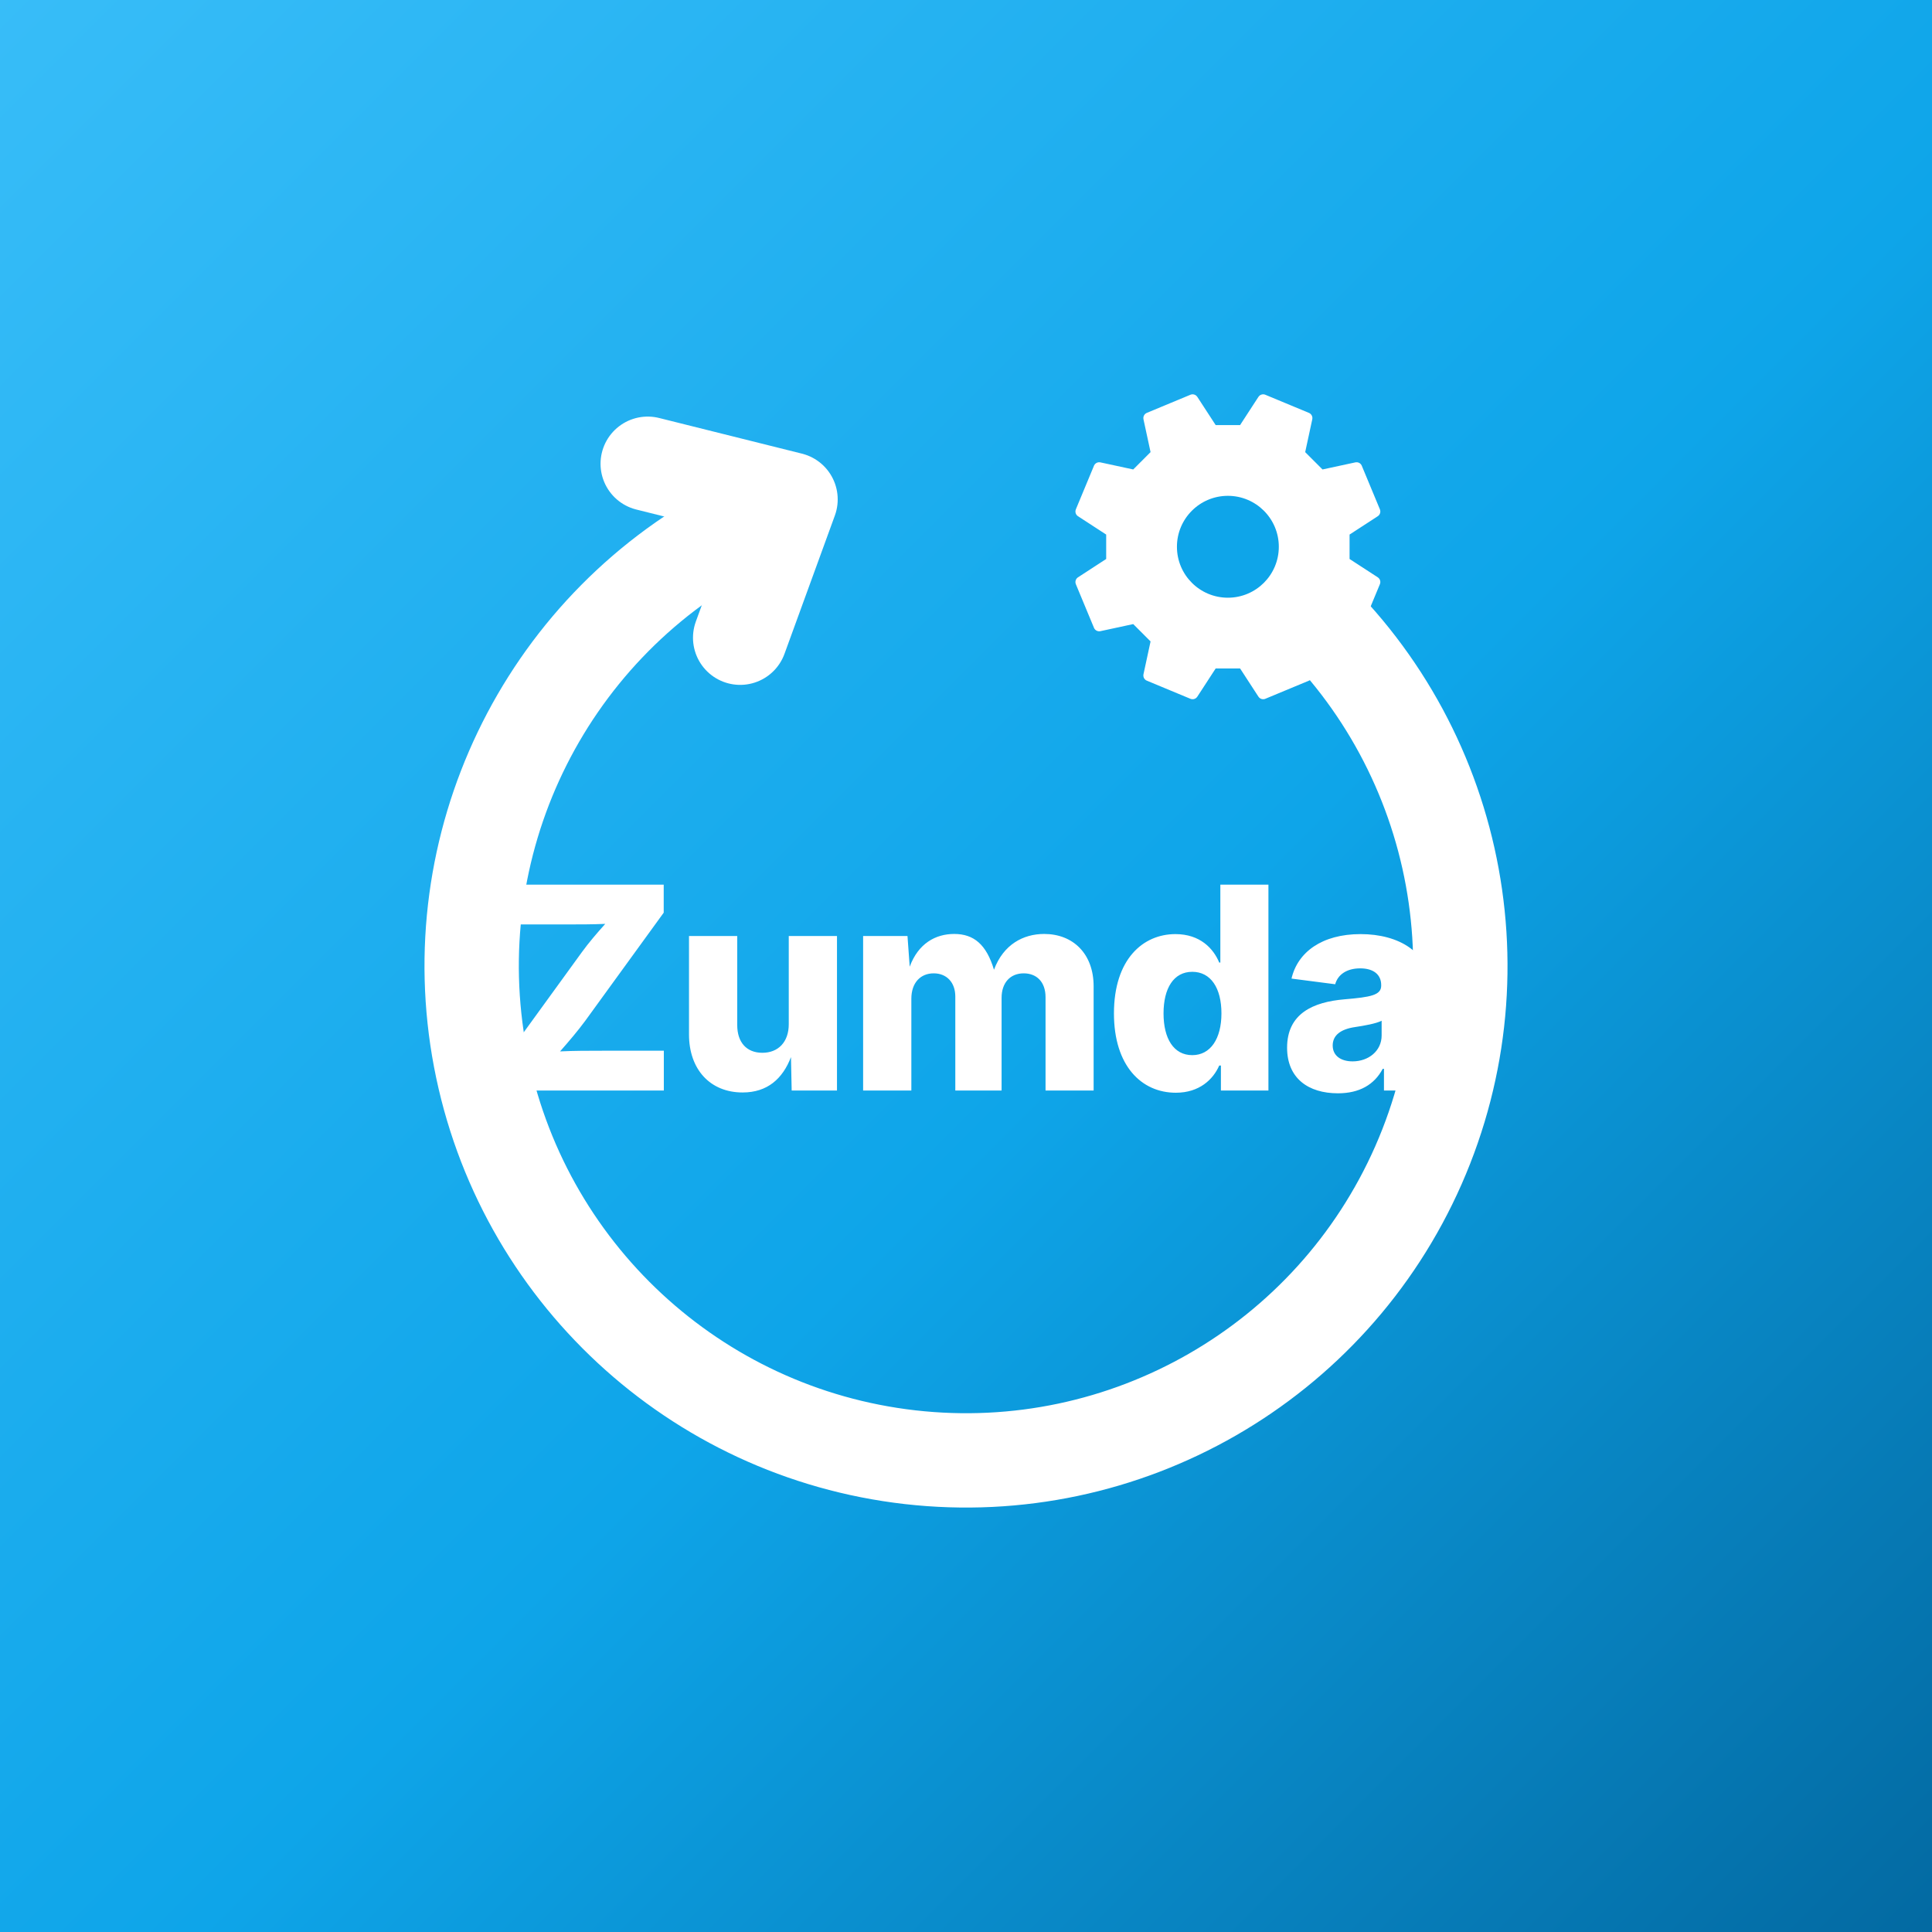
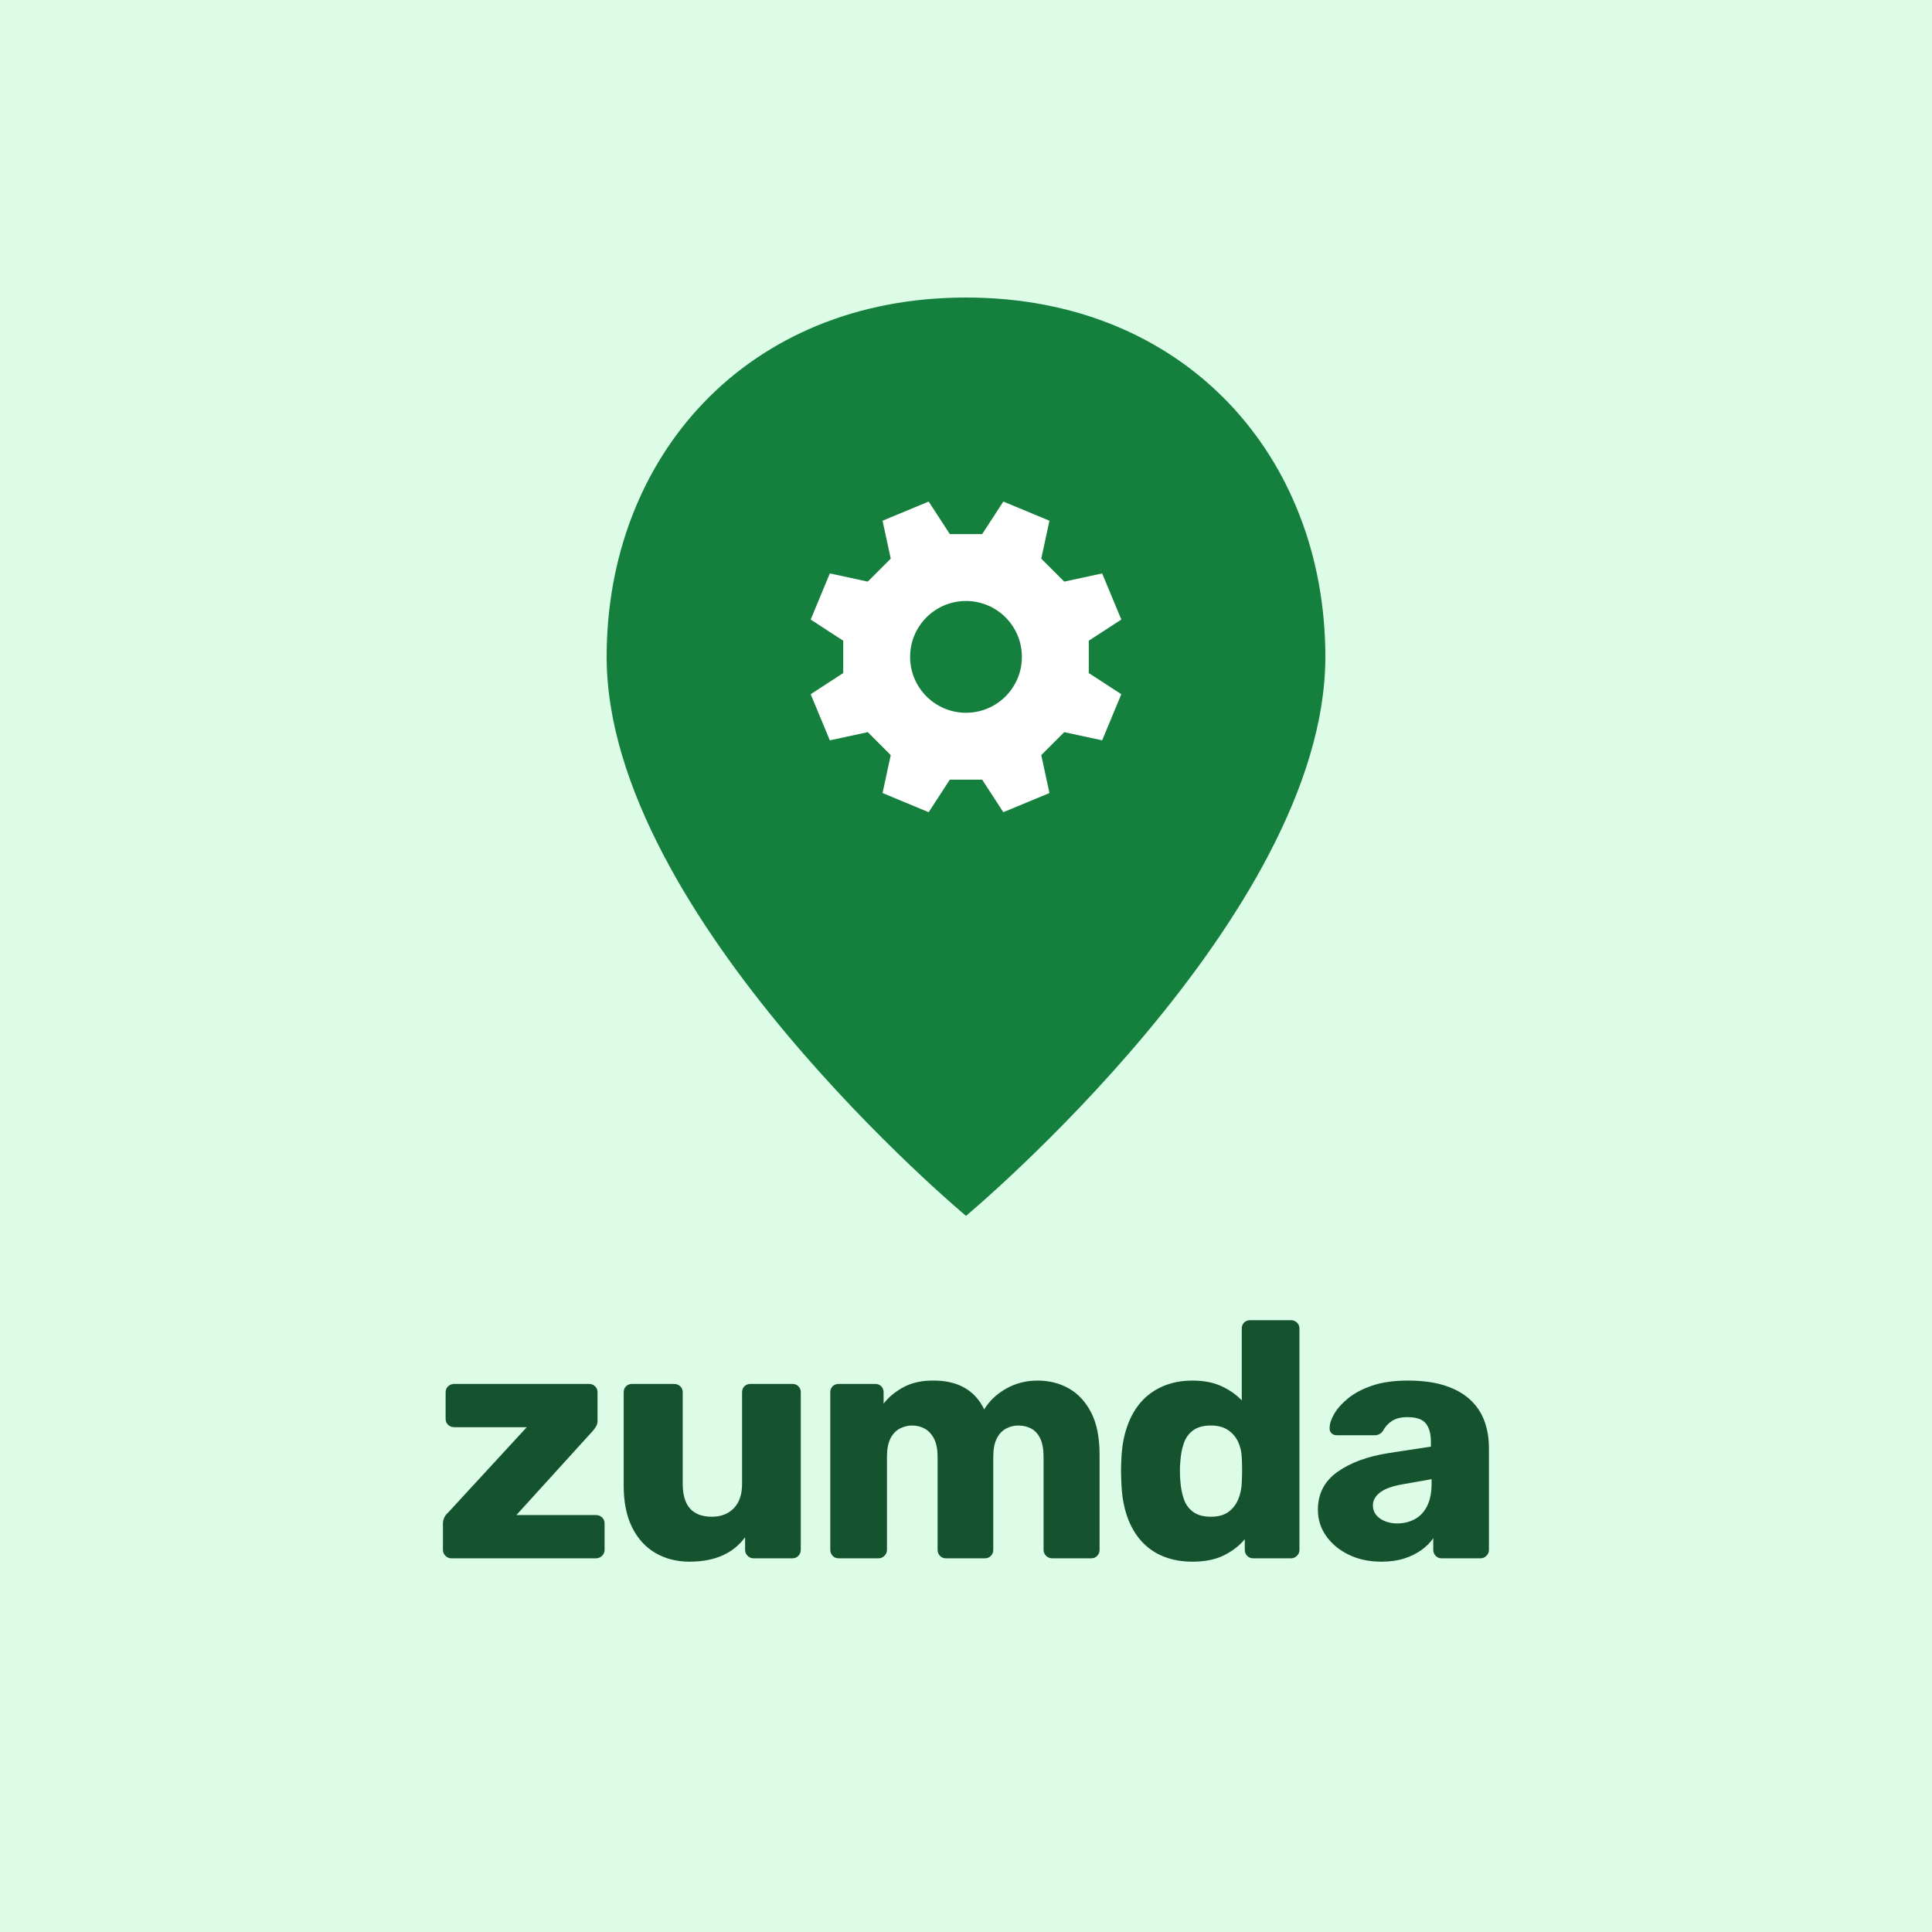
- <svg xmlns="http://www.w3.org/2000/svg" width="1024" height="1024" viewBox="0 0 1024 1024">
-   <defs>
-     <linearGradient id="bg" x1="0" y1="0" x2="1" y2="1">
-       <stop offset="0" stop-color="#38BDF8" />
-       <stop offset="0.55" stop-color="#0EA5E9" />
-       <stop offset="1" stop-color="#0369A1" />
-     </linearGradient>
-   </defs>
-   <rect width="1024" height="1024" fill="url(#bg)" />
-   <path d="M 683.9 314.3 A 262 262 0 1 1 389.0 280.7" fill="none" stroke="#FFFFFF" stroke-width="50" stroke-linecap="round" />
-   <path d="M 343.3 245.8 L 419.0 264.7 L 392.3 338.0" fill="none" stroke="#FFFFFF" stroke-width="50" stroke-linecap="round" stroke-linejoin="round" />
-   <polygon points="712.3,297.9 728.6,308.5 719.0,331.6 700.0,327.5 688.5,339.0 692.6,358.0 669.5,367.6 658.9,351.3 642.7,351.3 632.1,367.6 609.0,358.0 613.1,339.0 601.6,327.5 582.6,331.6 573.0,308.5 589.3,297.9 589.3,281.7 573.0,271.1 582.6,248.0 601.6,252.1 613.1,240.6 609.0,221.6 632.1,212.0 642.7,228.3 658.9,228.3 669.5,212.0 692.6,221.6 688.5,240.6 700.0,252.1 719.0,248.0 728.6,271.1 712.3,281.7" fill="#FFFFFF" stroke="#FFFFFF" stroke-width="6" stroke-linejoin="round" />
-   <circle cx="650.8" cy="289.8" r="27" fill="#0EA5E9" />
-   <text x="512" y="578" text-anchor="middle" font-family="Inter, 'Helvetica Neue', Arial, sans-serif" font-weight="800" font-size="150" letter-spacing="-3" fill="#FFFFFF">Zumda</text>
+ <svg xmlns="http://www.w3.org/2000/svg" viewBox="0 0 120 120" width="120" height="120" role="img" aria-label="Zumda">
+   <rect width="120" height="120" fill="#DCFCE7" />
+   <g transform="translate(60 47) scale(0.62) translate(-60 -60)">
+     <path d="M60 14C38 14 24 30 24 50C24 76 60 106 60 106C60 106 96 76 96 50C96 30 82 14 60 14Z" fill="#15803D" />
+     <polygon points="72.30,51.62 75.56,53.74 73.64,58.36 69.84,57.54 67.54,59.84 68.36,63.64 63.74,65.56 61.62,62.30 58.38,62.30 56.26,65.56 51.64,63.64 52.46,59.84 50.16,57.54 46.36,58.36 44.44,53.74 47.70,51.62 47.70,48.38 44.44,46.26 46.36,41.64 50.16,42.46 52.46,40.16 51.64,36.36 56.26,34.44 58.38,37.70 61.62,37.70 63.74,34.44 68.36,36.36 67.54,40.16 69.84,42.46 73.64,41.64 75.56,46.26 72.30,48.38" fill="#FFFFFF" />
+     <circle cx="60" cy="50" r="5.6" fill="#15803D" />
+   </g>
+   <path transform="translate(26.72 96.79) scale(0.02083)" d="M63 0Q53 0 45.5 -7.5Q38 -15 38 -25V-103Q38 -114 42.5 -122.5Q47 -131 54 -137L288 -391H72Q61 -391 53.5 -398.0Q46 -405 46 -416V-495Q46 -506 53.5 -513.0Q61 -520 72 -520H474Q484 -520 491.5 -513.0Q499 -506 499 -495V-410Q499 -401 495.0 -394.0Q491 -387 485 -380L257 -129H494Q505 -129 512.5 -122.0Q520 -115 520 -104V-25Q520 -15 512.5 -7.5Q505 0 494 0Z M773.0 10Q716.0 10 671.5 -16.0Q627.0 -42 602.0 -92.5Q577.0 -143 577.0 -216V-495Q577.0 -506 584.0 -513.0Q591.0 -520 602.0 -520H727.0Q738.0 -520 745.5 -513.0Q753.0 -506 753.0 -495V-222Q753.0 -124 840.0 -124Q881.0 -124 905.5 -149.5Q930.0 -175 930.0 -222V-495Q930.0 -506 937.0 -513.0Q944.0 -520 955.0 -520H1080.0Q1091.0 -520 1098.0 -513.0Q1105.0 -506 1105.0 -495V-25Q1105.0 -15 1098.0 -7.5Q1091.0 0 1080.0 0H964.0Q954.0 0 946.5 -7.5Q939.0 -15 939.0 -25V-63Q913.0 -27 871.5 -8.5Q830.0 10 773.0 10Z M1218.0 0Q1207.0 0 1200.0 -7.5Q1193.0 -15 1193.0 -25V-495Q1193.0 -506 1200.0 -513.0Q1207.0 -520 1218.0 -520H1327.0Q1338.0 -520 1345.0 -513.0Q1352.0 -506 1352.0 -495V-461Q1372.0 -488 1408.0 -508.5Q1444.0 -529 1493.0 -530Q1609.0 -533 1652.0 -444Q1675.0 -482 1717.5 -506.0Q1760.0 -530 1811.0 -530Q1863.0 -530 1904.5 -506.5Q1946.0 -483 1971.0 -434.5Q1996.0 -386 1996.0 -309V-25Q1996.0 -15 1989.0 -7.5Q1982.0 0 1971.0 0H1855.0Q1844.0 0 1836.5 -7.5Q1829.0 -15 1829.0 -25V-302Q1829.0 -337 1819.0 -357.5Q1809.0 -378 1792.0 -387.0Q1775.0 -396 1753.0 -396Q1735.0 -396 1717.5 -387.0Q1700.0 -378 1689.5 -357.5Q1679.0 -337 1679.0 -302V-25Q1679.0 -15 1672.0 -7.5Q1665.0 0 1654.0 0H1538.0Q1527.0 0 1520.0 -7.5Q1513.0 -15 1513.0 -25V-302Q1513.0 -337 1502.0 -357.5Q1491.0 -378 1474.0 -387.0Q1457.0 -396 1437.0 -396Q1418.0 -396 1400.5 -387.0Q1383.0 -378 1372.5 -357.5Q1362.0 -337 1362.0 -303V-25Q1362.0 -15 1354.5 -7.5Q1347.0 0 1337.0 0Z M2273.0 10Q2225.0 10 2186.5 -5.5Q2148.0 -21 2120.5 -51.5Q2093.0 -82 2078.0 -125.5Q2063.0 -169 2061.0 -225Q2060.0 -245 2060.0 -260.5Q2060.0 -276 2061.0 -296Q2063.0 -349 2078.0 -392.5Q2093.0 -436 2120.0 -466.5Q2147.0 -497 2186.0 -513.5Q2225.0 -530 2273.0 -530Q2323.0 -530 2359.0 -513.5Q2395.0 -497 2420.0 -471V-685Q2420.0 -696 2427.0 -703.0Q2434.0 -710 2445.0 -710H2567.0Q2577.0 -710 2584.5 -703.0Q2592.0 -696 2592.0 -685V-25Q2592.0 -15 2584.5 -7.5Q2577.0 0 2567.0 0H2454.0Q2443.0 0 2436.0 -7.5Q2429.0 -15 2429.0 -25V-57Q2405.0 -28 2367.0 -9.0Q2329.0 10 2273.0 10ZM2328.0 -124Q2361.0 -124 2380.5 -138.5Q2400.0 -153 2409.5 -176.0Q2419.0 -199 2420.0 -226Q2421.0 -246 2421.0 -264.0Q2421.0 -282 2420.0 -301Q2419.0 -326 2409.0 -347.5Q2399.0 -369 2379.0 -382.5Q2359.0 -396 2328.0 -396Q2295.0 -396 2275.5 -382.0Q2256.0 -368 2247.5 -344.0Q2239.0 -320 2237.0 -291Q2234.0 -260 2237.0 -229Q2239.0 -200 2247.5 -176.0Q2256.0 -152 2275.5 -138.0Q2295.0 -124 2328.0 -124Z M2836.0 10Q2782.0 10 2739.5 -10.5Q2697.0 -31 2672.0 -66.0Q2647.0 -101 2647.0 -145Q2647.0 -216 2705.0 -257.5Q2763.0 -299 2859.0 -314L2984.0 -333V-347Q2984.0 -383 2969.0 -402.0Q2954.0 -421 2914.0 -421Q2886.0 -421 2868.5 -410.0Q2851.0 -399 2841.0 -380Q2832.0 -367 2816.0 -367H2704.0Q2693.0 -367 2687.0 -373.5Q2681.0 -380 2682.0 -389Q2682.0 -407 2695.5 -430.5Q2709.0 -454 2737.0 -477.0Q2765.0 -500 2809.0 -515.0Q2853.0 -530 2916.0 -530Q2980.0 -530 3026.0 -515.0Q3072.0 -500 3101.0 -473.0Q3130.0 -446 3143.5 -409.5Q3157.0 -373 3157.0 -329V-25Q3157.0 -15 3149.5 -7.5Q3142.0 0 3132.0 0H3016.0Q3005.0 0 2998.0 -7.5Q2991.0 -15 2991.0 -25V-60Q2978.0 -41 2956.0 -25.0Q2934.0 -9 2904.5 0.5Q2875.0 10 2836.0 10ZM2883.0 -104Q2912.0 -104 2935.5 -116.5Q2959.0 -129 2972.5 -155.5Q2986.0 -182 2986.0 -222V-236L2901.0 -221Q2854.0 -213 2832.5 -196.5Q2811.0 -180 2811.0 -158Q2811.0 -141 2821.0 -129.0Q2831.0 -117 2847.5 -110.5Q2864.0 -104 2883.0 -104Z" fill="#14532D" />
</svg>
